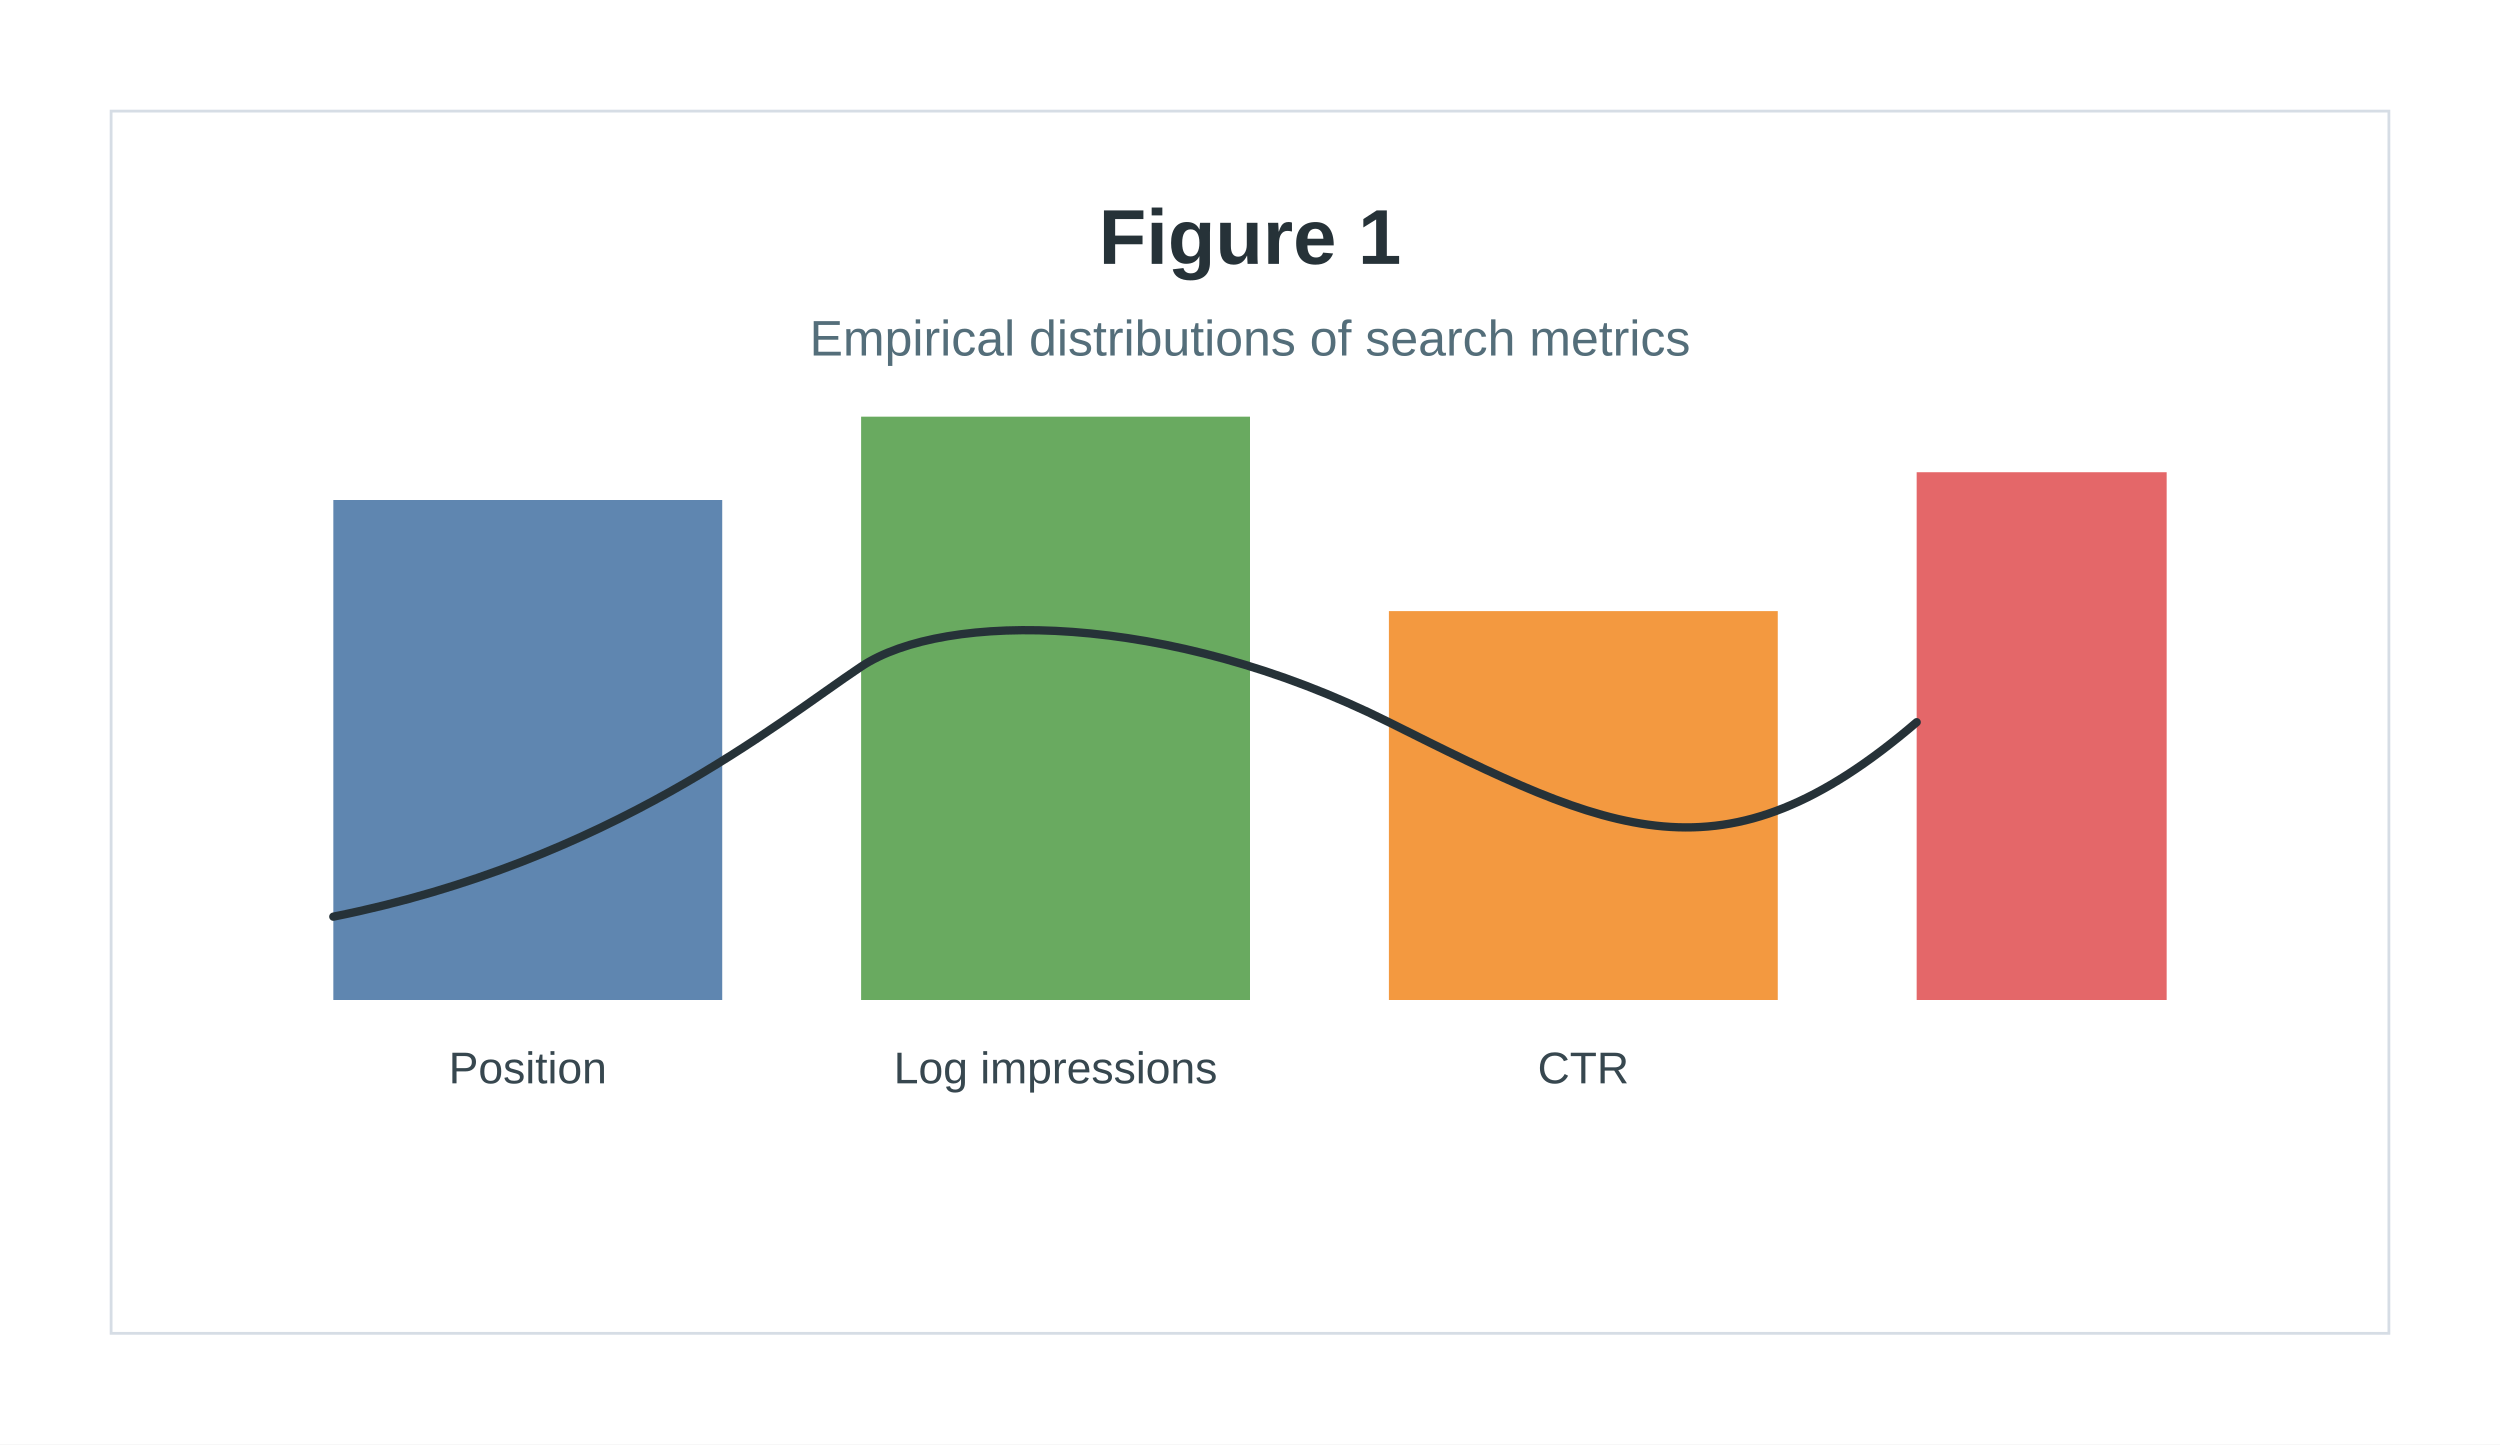
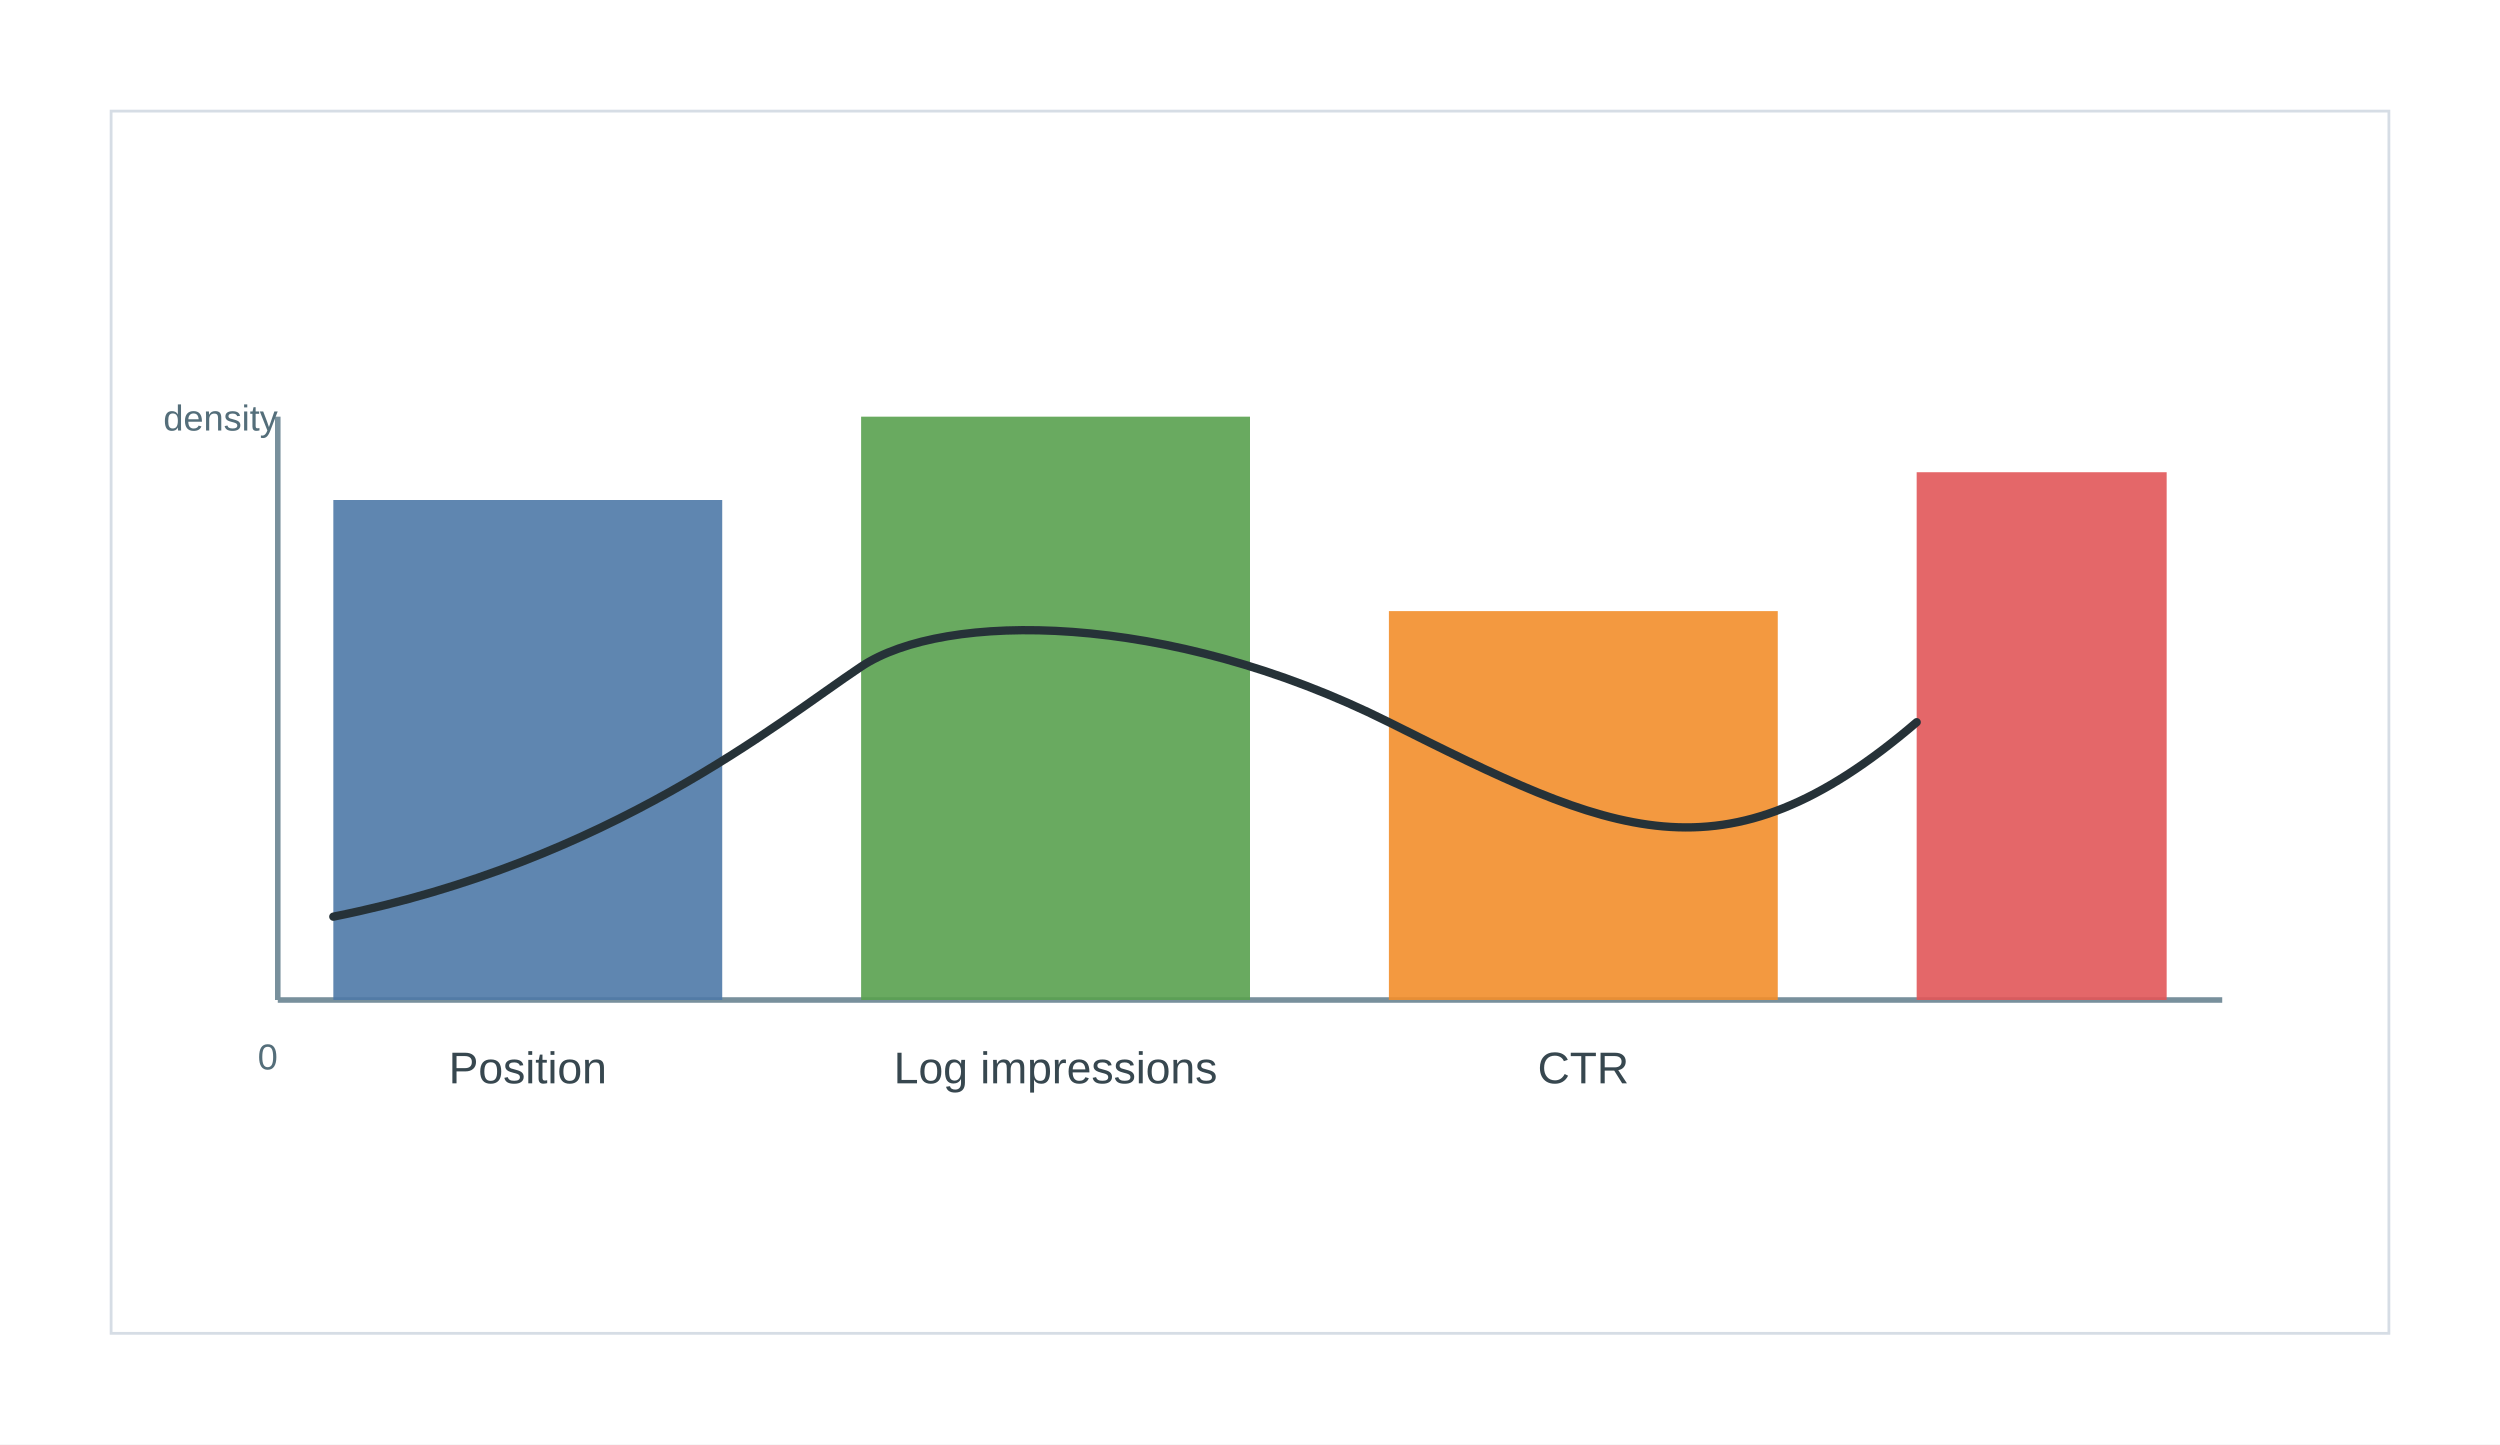
<svg xmlns="http://www.w3.org/2000/svg" width="900" height="520" viewBox="0 0 900 520">
  <rect width="900" height="520" fill="#ffffff" />
  <rect x="40" y="40" width="820" height="440" fill="#ffffff" stroke="#d6dde5" />
-   <text x="450" y="95" text-anchor="middle" font-family="Segoe UI, Arial, sans-serif" font-size="28" font-weight="600" fill="#263238">Figure 1</text>
-   <text x="450" y="128" text-anchor="middle" font-family="Segoe UI, Arial, sans-serif" font-size="18" fill="#546e7a">Empirical distributions of search metrics</text>
+   <line x1="100" y1="360" x2="800" y2="360" stroke="#78909c" stroke-width="2" />
+   <line x1="100" y1="150" x2="100" y2="360" stroke="#78909c" stroke-width="2" />
  <rect x="120" y="180" width="140" height="180" fill="#4e79a7" opacity="0.9" />
  <rect x="310" y="150" width="140" height="210" fill="#59a14f" opacity="0.9" />
  <rect x="500" y="220" width="140" height="140" fill="#f28e2b" opacity="0.9" />
  <rect x="690" y="170" width="90" height="190" fill="#e15759" opacity="0.9" />
  <path d="M120 330 C220 310, 280 260, 310 240 S420 220, 500 260 S620 320, 690 260" stroke="#263238" stroke-width="3" fill="none" stroke-linecap="round" />
  <text x="190" y="390" text-anchor="middle" font-family="Segoe UI, Arial, sans-serif" font-size="16" fill="#37474f">Position</text>
  <text x="380" y="390" text-anchor="middle" font-family="Segoe UI, Arial, sans-serif" font-size="16" fill="#37474f">Log impressions</text>
  <text x="570" y="390" text-anchor="middle" font-family="Segoe UI, Arial, sans-serif" font-size="16" fill="#37474f">CTR</text>
+   <text x="100" y="385" text-anchor="end" font-family="Segoe UI, Arial, sans-serif" font-size="13" fill="#546e7a">0</text>
+   <text x="100" y="155" text-anchor="end" font-family="Segoe UI, Arial, sans-serif" font-size="13" fill="#546e7a">density</text>
</svg>
